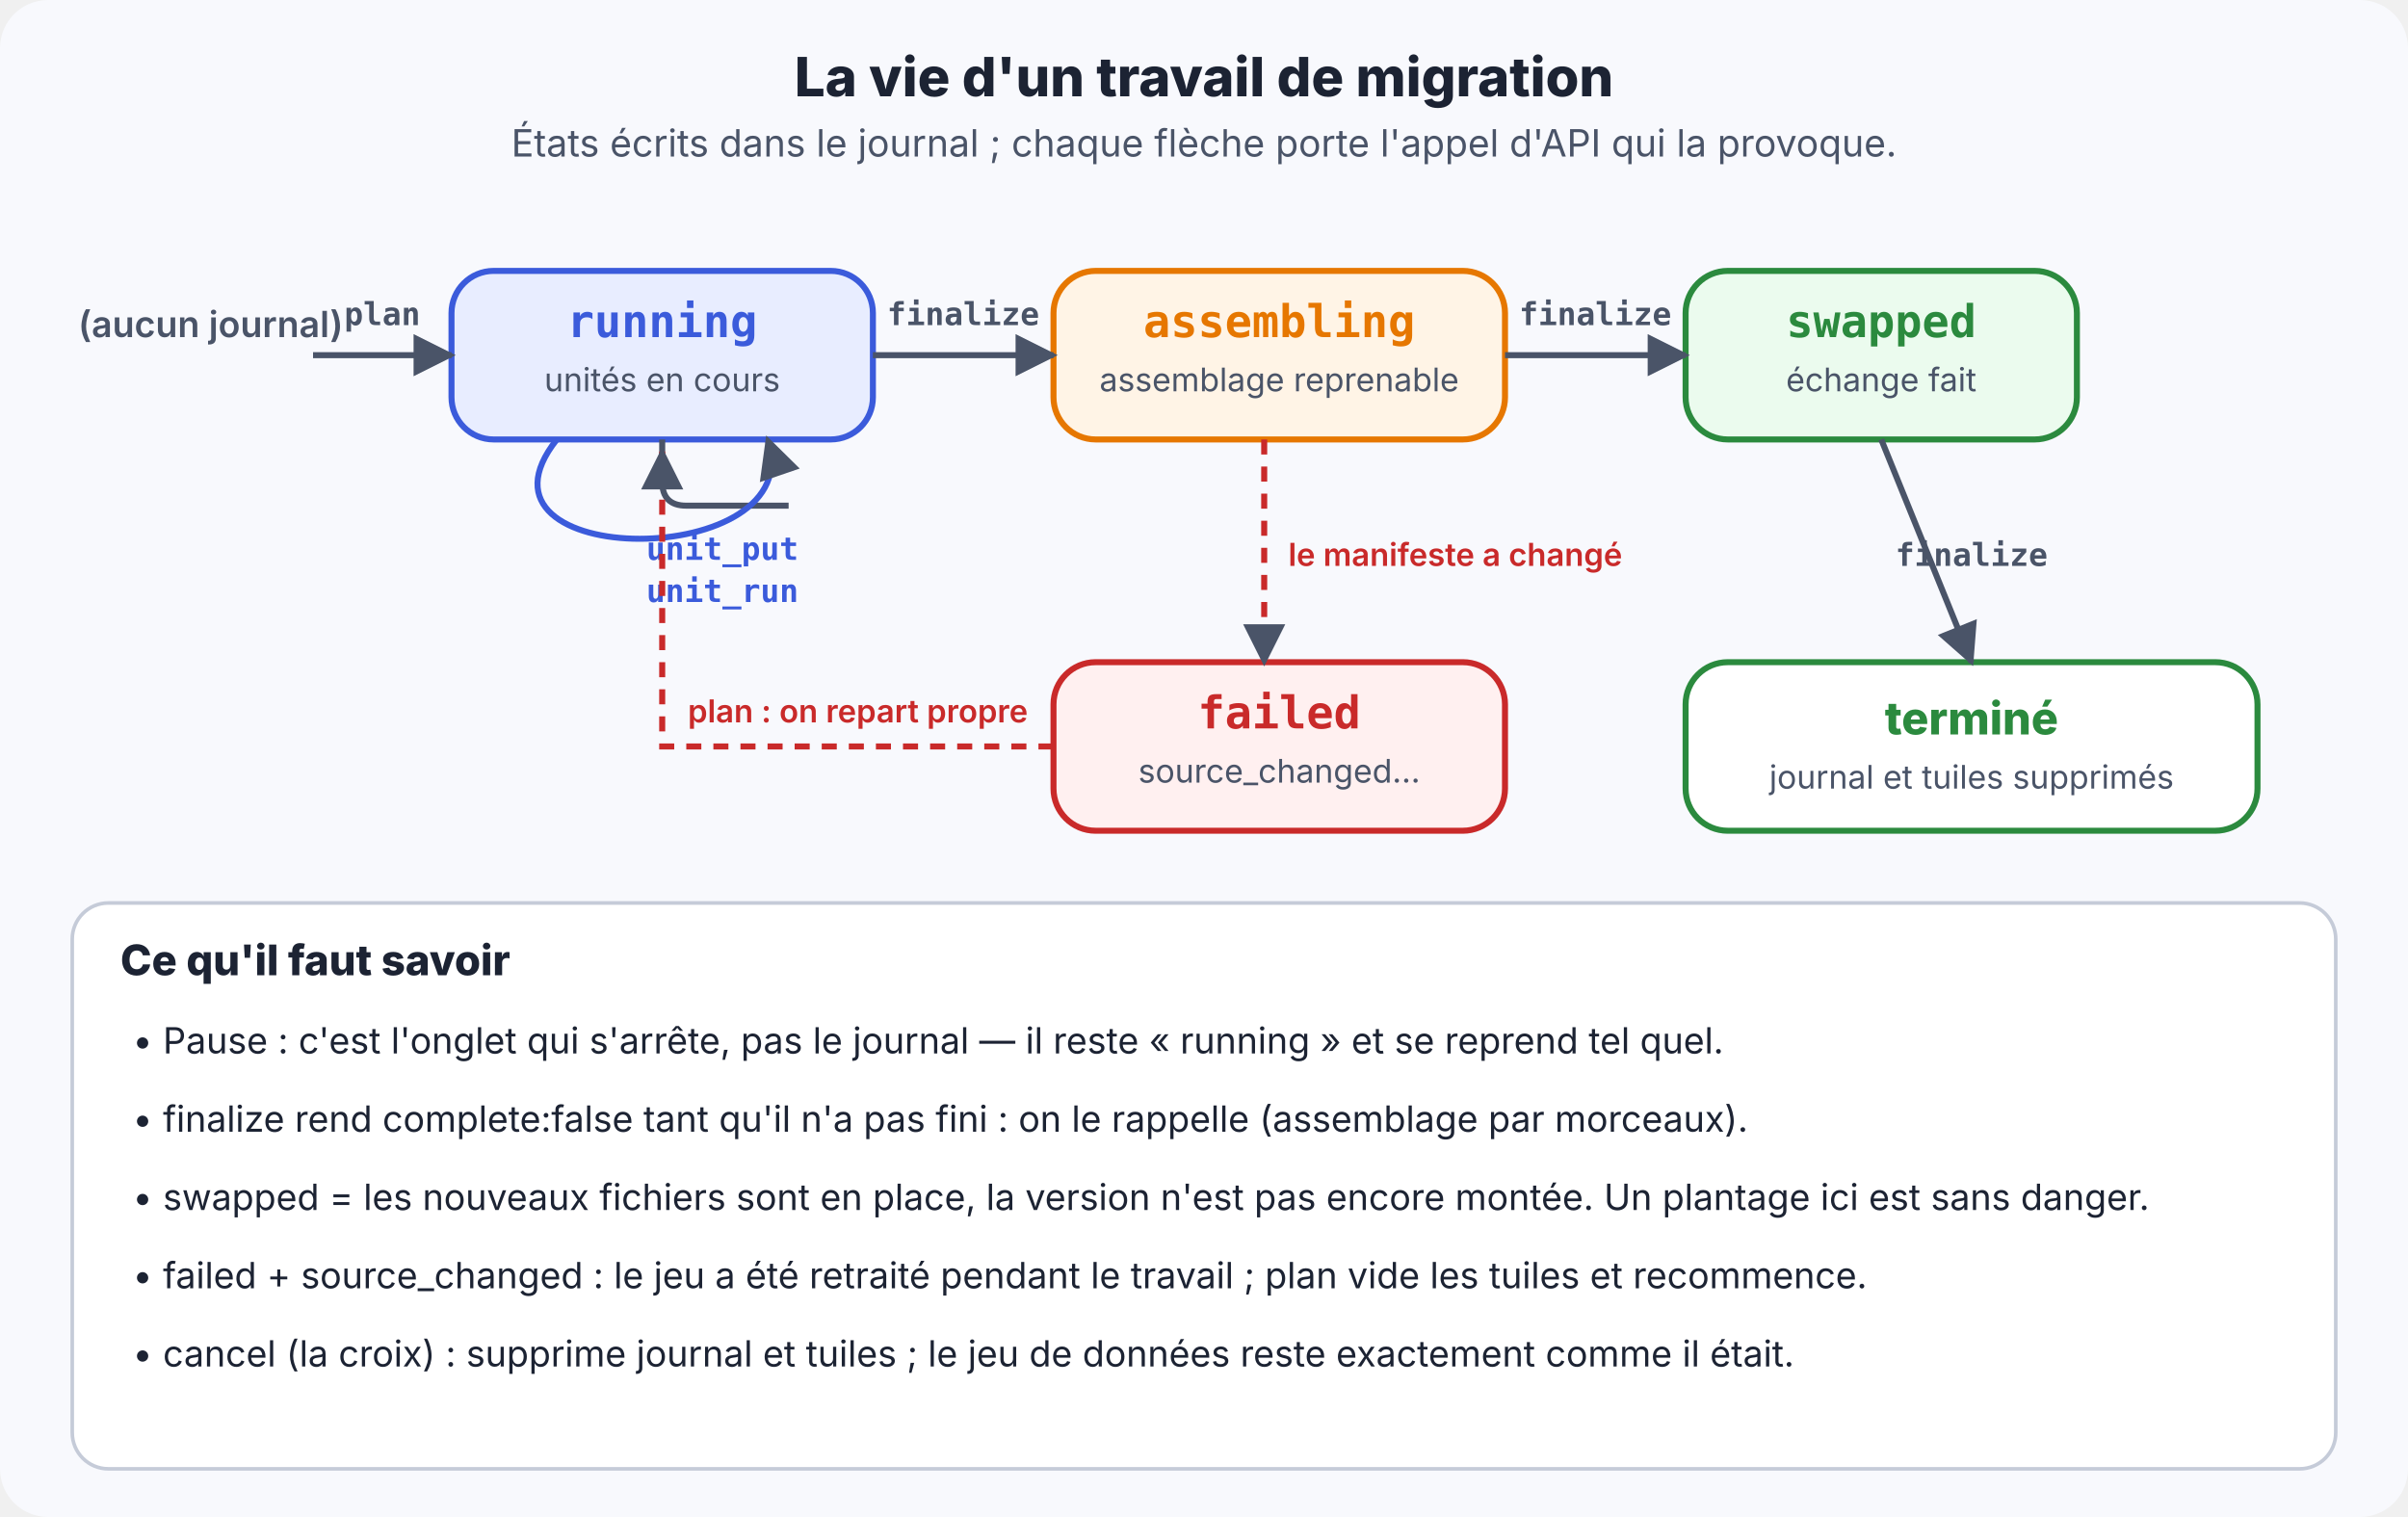
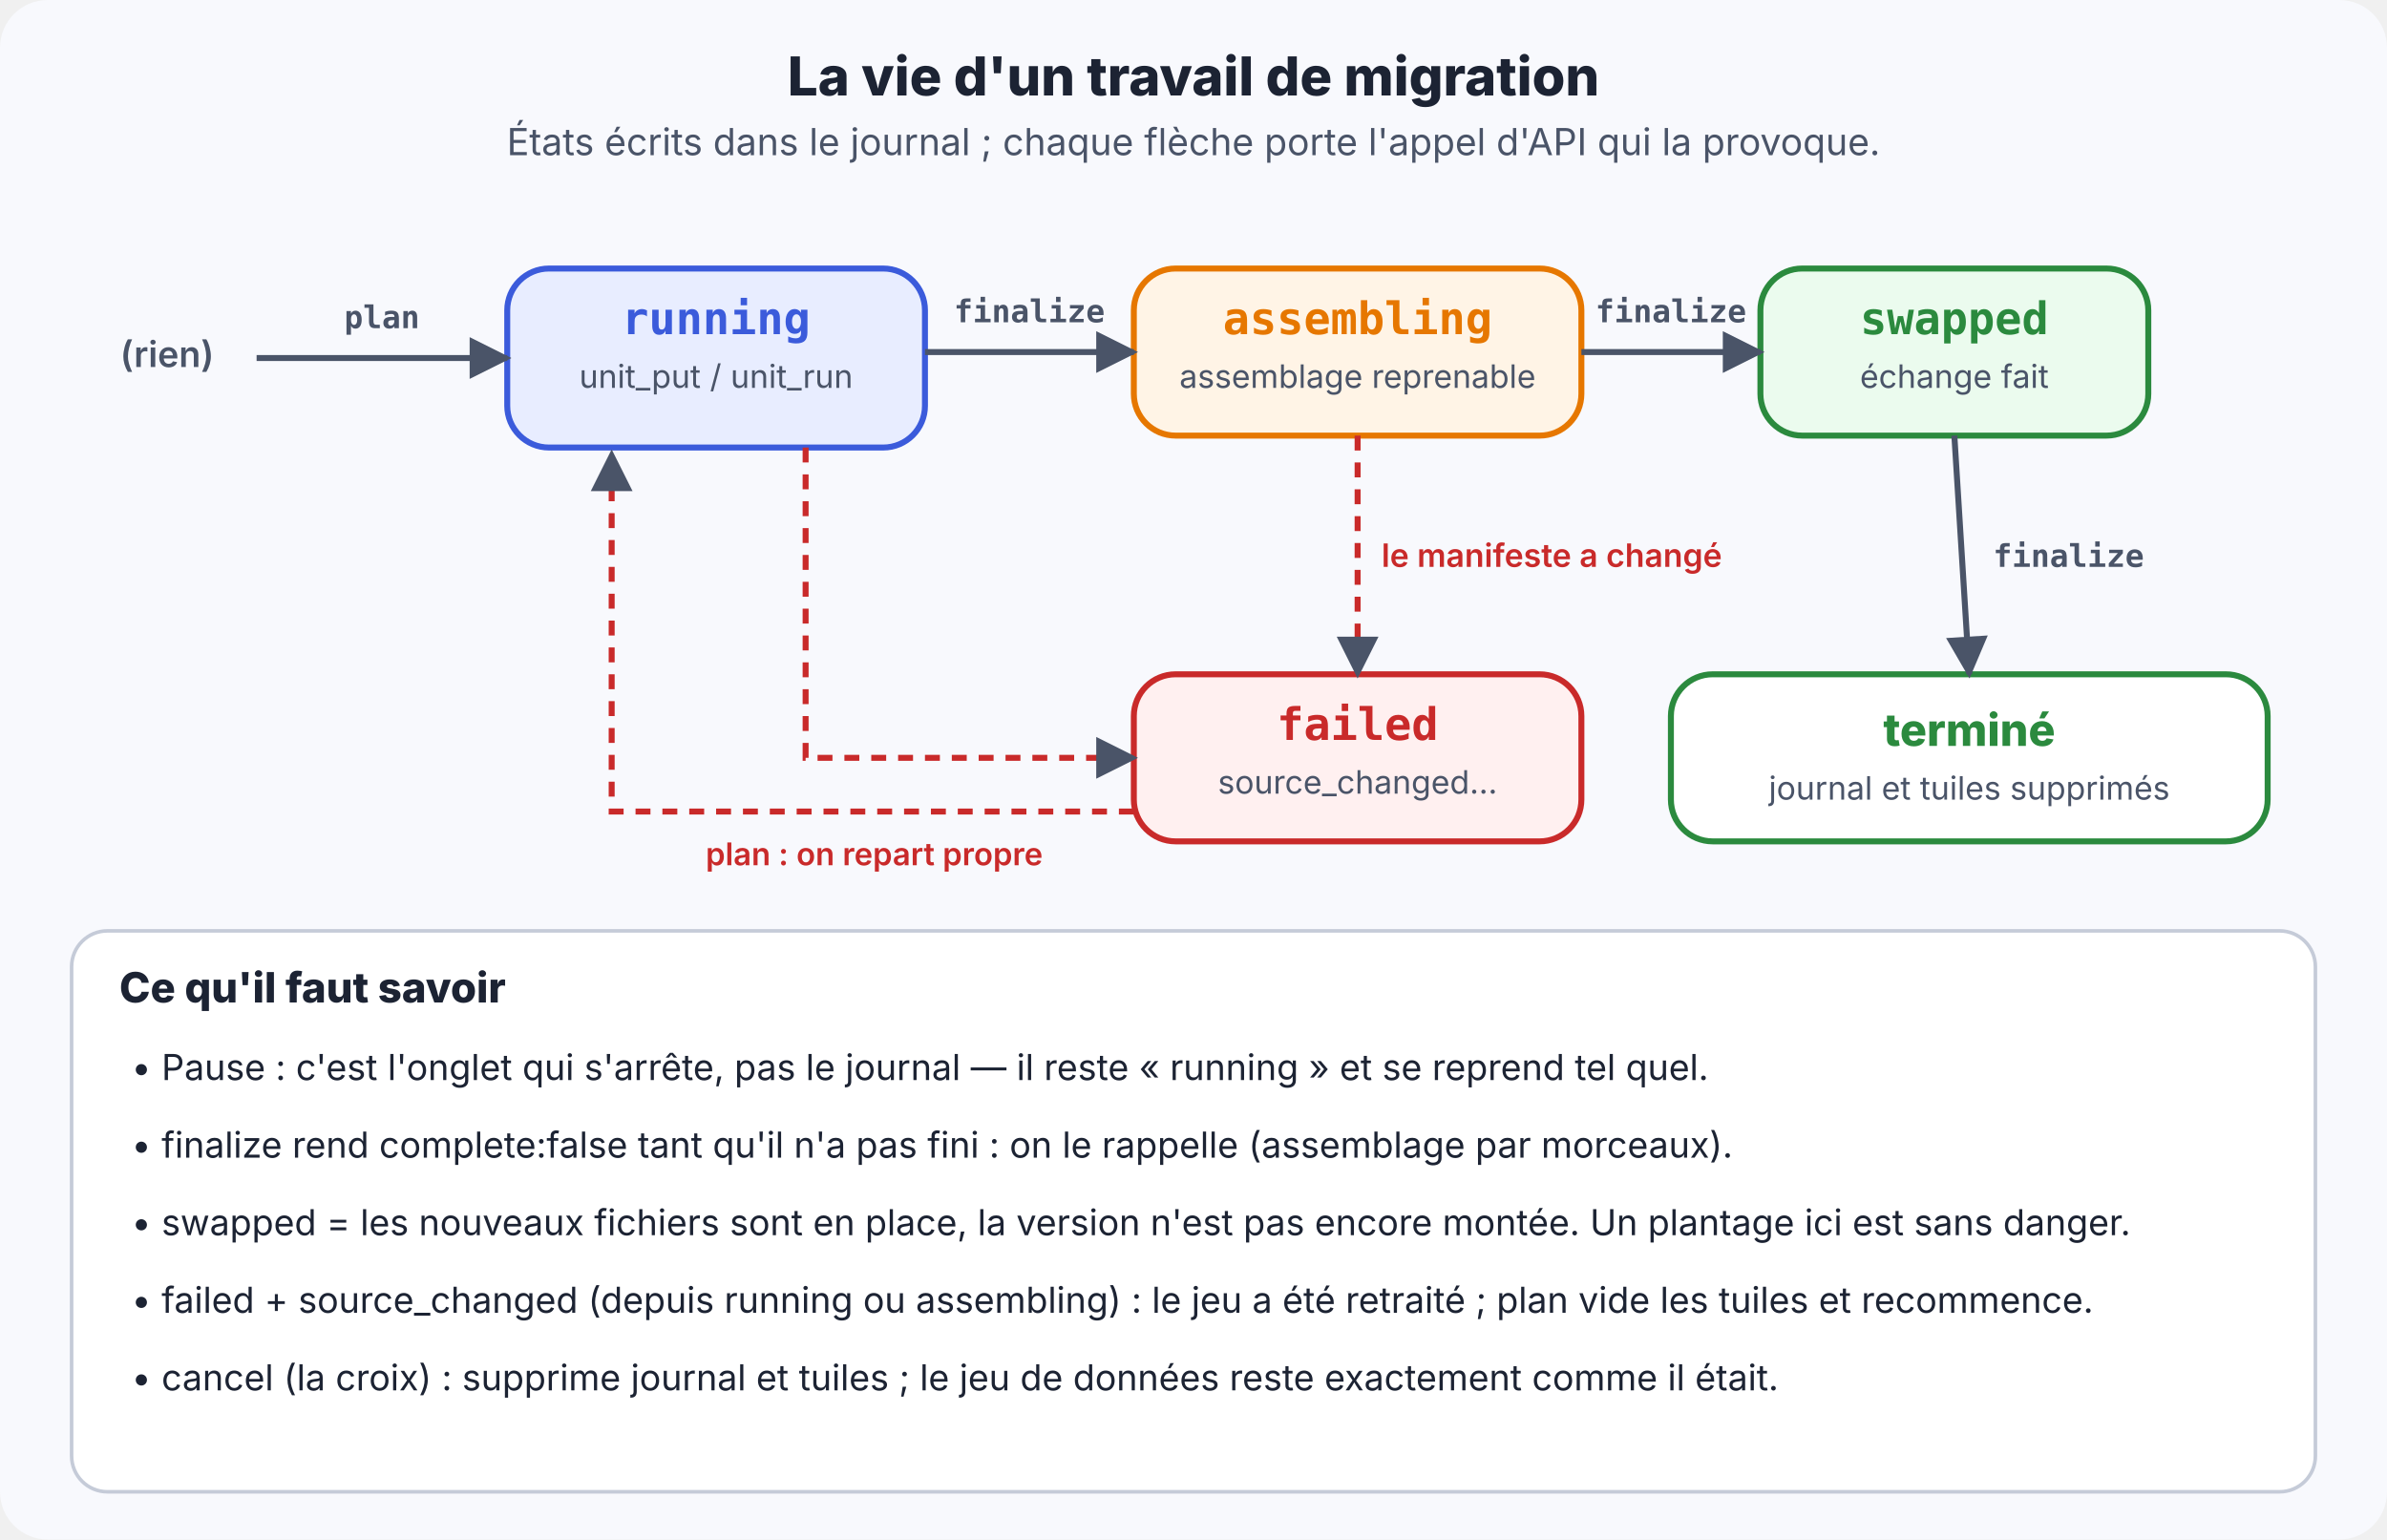
- <svg xmlns="http://www.w3.org/2000/svg" viewBox="0 0 800 504" font-family="Inter, sans-serif">
+ <svg xmlns="http://www.w3.org/2000/svg" viewBox="0 0 800 516" font-family="Inter, sans-serif">
  <defs>
    <marker id="arr" viewBox="0 0 10 10" refX="9" refY="5" markerWidth="7" markerHeight="7" orient="auto">
      <path d="M0,0 L10,5 L0,10 z" fill="#4a5468" />
    </marker>
    <marker id="arrr" viewBox="0 0 10 10" refX="9" refY="5" markerWidth="7" markerHeight="7" orient="auto">
      <path d="M0,0 L10,5 L0,10 z" fill="#c92a2a" />
    </marker>
  </defs>
-   <rect width="800" height="504" rx="16" fill="#f8f9fd" />
+   <rect width="800" height="516" rx="16" fill="#f8f9fd" />
  <text x="400" y="32" font-size="18" font-weight="800" fill="#1c2333" text-anchor="middle">La vie d'un travail de migration</text>
  <text x="400" y="52" font-size="12.5" font-weight="400" fill="#4a5468" text-anchor="middle">États écrits dans le journal ; chaque flèche porte l'appel d'API qui la provoque.</text>
-   <text x="70" y="112" font-size="12" font-weight="600" fill="#4a5468" text-anchor="middle">(aucun journal)</text>
-   <rect x="150" y="90" width="140" height="56" rx="14" fill="#e8edff" stroke="#3b5bdb" stroke-width="2" />
-   <text x="220.0" y="112" font-size="15" font-weight="800" fill="#3b5bdb" text-anchor="middle" font-family="'DejaVu Sans Mono', 'Liberation Mono', monospace">running</text>
-   <text x="220.0" y="130" font-size="10.8" font-weight="400" fill="#4a5468" text-anchor="middle">unités en cours</text>
-   <rect x="350" y="90" width="150" height="56" rx="14" fill="#fff4e6" stroke="#e67700" stroke-width="2" />
-   <text x="425.0" y="112" font-size="15" font-weight="800" fill="#e67700" text-anchor="middle" font-family="'DejaVu Sans Mono', 'Liberation Mono', monospace">assembling</text>
-   <text x="425.0" y="130" font-size="10.8" font-weight="400" fill="#4a5468" text-anchor="middle">assemblage reprenable</text>
-   <rect x="560" y="90" width="130" height="56" rx="14" fill="#ebfbee" stroke="#2b8a3e" stroke-width="2" />
-   <text x="625.0" y="112" font-size="15" font-weight="800" fill="#2b8a3e" text-anchor="middle" font-family="'DejaVu Sans Mono', 'Liberation Mono', monospace">swapped</text>
-   <text x="625.0" y="130" font-size="10.8" font-weight="400" fill="#4a5468" text-anchor="middle">échange fait</text>
-   <rect x="350" y="220" width="150" height="56" rx="14" fill="#fff0f0" stroke="#c92a2a" stroke-width="2" />
-   <text x="425.0" y="242" font-size="15" font-weight="800" fill="#c92a2a" text-anchor="middle" font-family="'DejaVu Sans Mono', 'Liberation Mono', monospace">failed</text>
-   <text x="425.0" y="260" font-size="10.8" font-weight="400" fill="#4a5468" text-anchor="middle">source_changed…</text>
-   <rect x="560" y="220" width="190" height="56" rx="14" fill="#fff" stroke="#2b8a3e" stroke-width="2" />
-   <text x="655" y="244" font-size="15" font-weight="800" fill="#2b8a3e" text-anchor="middle">terminé</text>
-   <text x="655" y="262" font-size="10.8" font-weight="400" fill="#4a5468" text-anchor="middle">journal et tuiles supprimés</text>
-   <line x1="104" y1="118" x2="150" y2="118" stroke="#4a5468" stroke-width="2" marker-end="url(#arr)" />
-   <text x="127" y="108" font-size="10.5" font-weight="700" fill="#4a5468" text-anchor="middle" font-family="'DejaVu Sans Mono', 'Liberation Mono', monospace">plan</text>
-   <line x1="290" y1="118" x2="350" y2="118" stroke="#4a5468" stroke-width="2" marker-end="url(#arr)" />
-   <text x="320" y="108" font-size="10.5" font-weight="700" fill="#4a5468" text-anchor="middle" font-family="'DejaVu Sans Mono', 'Liberation Mono', monospace">finalize</text>
-   <line x1="500" y1="118" x2="560" y2="118" stroke="#4a5468" stroke-width="2" marker-end="url(#arr)" />
-   <text x="530" y="108" font-size="10.5" font-weight="700" fill="#4a5468" text-anchor="middle" font-family="'DejaVu Sans Mono', 'Liberation Mono', monospace">finalize</text>
-   <line x1="625" y1="146" x2="655" y2="220" stroke="#4a5468" stroke-width="2" marker-end="url(#arr)" />
-   <text x="655" y="188" font-size="10.5" font-weight="700" fill="#4a5468" text-anchor="middle" font-family="'DejaVu Sans Mono', 'Liberation Mono', monospace">finalize</text>
-   <path d="M 220 146 L 220 160 Q 220 168 228 168 L 262 168" fill="none" stroke="#4a5468" stroke-width="2" />
-   <text x="240" y="186" font-size="10.5" font-weight="700" fill="#3b5bdb" text-anchor="middle" font-family="'DejaVu Sans Mono', 'Liberation Mono', monospace">unit_put</text>
-   <text x="240" y="200" font-size="10.5" font-weight="700" fill="#3b5bdb" text-anchor="middle" font-family="'DejaVu Sans Mono', 'Liberation Mono', monospace">unit_run</text>
-   <path d="M 185 146 C 150 190 270 190 255 146" fill="none" stroke="#3b5bdb" stroke-width="2" marker-end="url(#arr)" />
-   <line x1="420" y1="146" x2="420" y2="220" stroke="#c92a2a" stroke-width="2" stroke-dasharray="5 4" marker-end="url(#arr)" />
-   <text x="428" y="188" font-size="10.5" font-weight="600" fill="#c92a2a" text-anchor="start">le manifeste a changé</text>
-   <path d="M 350 248 L 220 248 L 220 150" fill="none" stroke="#c92a2a" stroke-width="2" marker-end="url(#arr)" stroke-dasharray="5 4" />
-   <text x="285" y="240" font-size="10.5" font-weight="600" fill="#c92a2a" text-anchor="middle">plan : on repart propre</text>
-   <rect x="24" y="300" width="752" height="188" rx="12" fill="#fff" stroke="#c5cbd8" stroke-width="1.2" />
-   <text x="40" y="324" font-size="14" font-weight="800" fill="#1c2333" text-anchor="start">Ce qu'il faut savoir</text>
-   <text x="44" y="350" font-size="12" font-weight="400" fill="#1c2333" text-anchor="start">• Pause : c'est l'onglet qui s'arrête, pas le journal — il reste « running » et se reprend tel quel.</text>
-   <text x="44" y="376" font-size="12" font-weight="400" fill="#1c2333" text-anchor="start">• finalize rend complete:false tant qu'il n'a pas fini : on le rappelle (assemblage par morceaux).</text>
-   <text x="44" y="402" font-size="12" font-weight="400" fill="#1c2333" text-anchor="start">• swapped = les nouveaux fichiers sont en place, la version n'est pas encore montée. Un plantage ici est sans danger.</text>
-   <text x="44" y="428" font-size="12" font-weight="400" fill="#1c2333" text-anchor="start">• failed + source_changed : le jeu a été retraité pendant le travail ; plan vide les tuiles et recommence.</text>
-   <text x="44" y="454" font-size="12" font-weight="400" fill="#1c2333" text-anchor="start">• cancel (la croix) : supprime journal et tuiles ; le jeu de données reste exactement comme il était.</text>
+   <text x="56" y="123" font-size="12" font-weight="600" fill="#4a5468" text-anchor="middle">(rien)</text>
+   <rect x="170" y="90" width="140" height="60" rx="14" fill="#e8edff" stroke="#3b5bdb" stroke-width="2" />
+   <text x="240.0" y="112" font-size="15" font-weight="800" fill="#3b5bdb" text-anchor="middle" font-family="'DejaVu Sans Mono', 'Liberation Mono', monospace">running</text>
+   <text x="240.0" y="130" font-size="10.8" font-weight="400" fill="#4a5468" text-anchor="middle">unit_put / unit_run</text>
+   <rect x="380" y="90" width="150" height="56" rx="14" fill="#fff4e6" stroke="#e67700" stroke-width="2" />
+   <text x="455.0" y="112" font-size="15" font-weight="800" fill="#e67700" text-anchor="middle" font-family="'DejaVu Sans Mono', 'Liberation Mono', monospace">assembling</text>
+   <text x="455.0" y="130" font-size="10.8" font-weight="400" fill="#4a5468" text-anchor="middle">assemblage reprenable</text>
+   <rect x="590" y="90" width="130" height="56" rx="14" fill="#ebfbee" stroke="#2b8a3e" stroke-width="2" />
+   <text x="655.0" y="112" font-size="15" font-weight="800" fill="#2b8a3e" text-anchor="middle" font-family="'DejaVu Sans Mono', 'Liberation Mono', monospace">swapped</text>
+   <text x="655.0" y="130" font-size="10.8" font-weight="400" fill="#4a5468" text-anchor="middle">échange fait</text>
+   <rect x="380" y="226" width="150" height="56" rx="14" fill="#fff0f0" stroke="#c92a2a" stroke-width="2" />
+   <text x="455.0" y="248" font-size="15" font-weight="800" fill="#c92a2a" text-anchor="middle" font-family="'DejaVu Sans Mono', 'Liberation Mono', monospace">failed</text>
+   <text x="455.0" y="266" font-size="10.8" font-weight="400" fill="#4a5468" text-anchor="middle">source_changed…</text>
+   <rect x="560" y="226" width="200" height="56" rx="14" fill="#fff" stroke="#2b8a3e" stroke-width="2" />
+   <text x="660" y="250" font-size="15" font-weight="800" fill="#2b8a3e" text-anchor="middle">terminé</text>
+   <text x="660" y="268" font-size="10.8" font-weight="400" fill="#4a5468" text-anchor="middle">journal et tuiles supprimés</text>
+   <line x1="86" y1="120" x2="170" y2="120" stroke="#4a5468" stroke-width="2" marker-end="url(#arr)" />
+   <text x="128" y="110" font-size="10.5" font-weight="700" fill="#4a5468" text-anchor="middle" font-family="'DejaVu Sans Mono', 'Liberation Mono', monospace">plan</text>
+   <line x1="310" y1="118" x2="380" y2="118" stroke="#4a5468" stroke-width="2" marker-end="url(#arr)" />
+   <text x="345" y="108" font-size="10.5" font-weight="700" fill="#4a5468" text-anchor="middle" font-family="'DejaVu Sans Mono', 'Liberation Mono', monospace">finalize</text>
+   <line x1="530" y1="118" x2="590" y2="118" stroke="#4a5468" stroke-width="2" marker-end="url(#arr)" />
+   <text x="560" y="108" font-size="10.5" font-weight="700" fill="#4a5468" text-anchor="middle" font-family="'DejaVu Sans Mono', 'Liberation Mono', monospace">finalize</text>
+   <line x1="655" y1="146" x2="660" y2="226" stroke="#4a5468" stroke-width="2" marker-end="url(#arr)" />
+   <text x="668" y="190" font-size="10.5" font-weight="700" fill="#4a5468" text-anchor="start" font-family="'DejaVu Sans Mono', 'Liberation Mono', monospace">finalize</text>
+   <line x1="455" y1="146" x2="455" y2="226" stroke="#c92a2a" stroke-width="2" stroke-dasharray="5 4" marker-end="url(#arr)" />
+   <text x="463" y="190" font-size="10.8" font-weight="600" fill="#c92a2a" text-anchor="start">le manifeste a changé</text>
+   <path d="M 270 150 L 270 254 L 380 254" fill="none" stroke="#c92a2a" stroke-width="2" marker-end="url(#arr)" stroke-dasharray="5 4" />
+   <path d="M 380 272 L 205 272 L 205 152" fill="none" stroke="#c92a2a" stroke-width="2" marker-end="url(#arr)" stroke-dasharray="5 4" />
+   <text x="293" y="290" font-size="10.5" font-weight="600" fill="#c92a2a" text-anchor="middle">plan : on repart propre</text>
+   <rect x="24" y="312" width="752" height="188" rx="12" fill="#fff" stroke="#c5cbd8" stroke-width="1.2" />
+   <text x="40" y="336" font-size="14" font-weight="800" fill="#1c2333" text-anchor="start">Ce qu'il faut savoir</text>
+   <text x="44" y="362" font-size="12" font-weight="400" fill="#1c2333" text-anchor="start">• Pause : c'est l'onglet qui s'arrête, pas le journal — il reste « running » et se reprend tel quel.</text>
+   <text x="44" y="388" font-size="12" font-weight="400" fill="#1c2333" text-anchor="start">• finalize rend complete:false tant qu'il n'a pas fini : on le rappelle (assemblage par morceaux).</text>
+   <text x="44" y="414" font-size="12" font-weight="400" fill="#1c2333" text-anchor="start">• swapped = les nouveaux fichiers sont en place, la version n'est pas encore montée. Un plantage ici est sans danger.</text>
+   <text x="44" y="440" font-size="12" font-weight="400" fill="#1c2333" text-anchor="start">• failed + source_changed (depuis running ou assembling) : le jeu a été retraité ; plan vide les tuiles et recommence.</text>
+   <text x="44" y="466" font-size="12" font-weight="400" fill="#1c2333" text-anchor="start">• cancel (la croix) : supprime journal et tuiles ; le jeu de données reste exactement comme il était.</text>
</svg>
